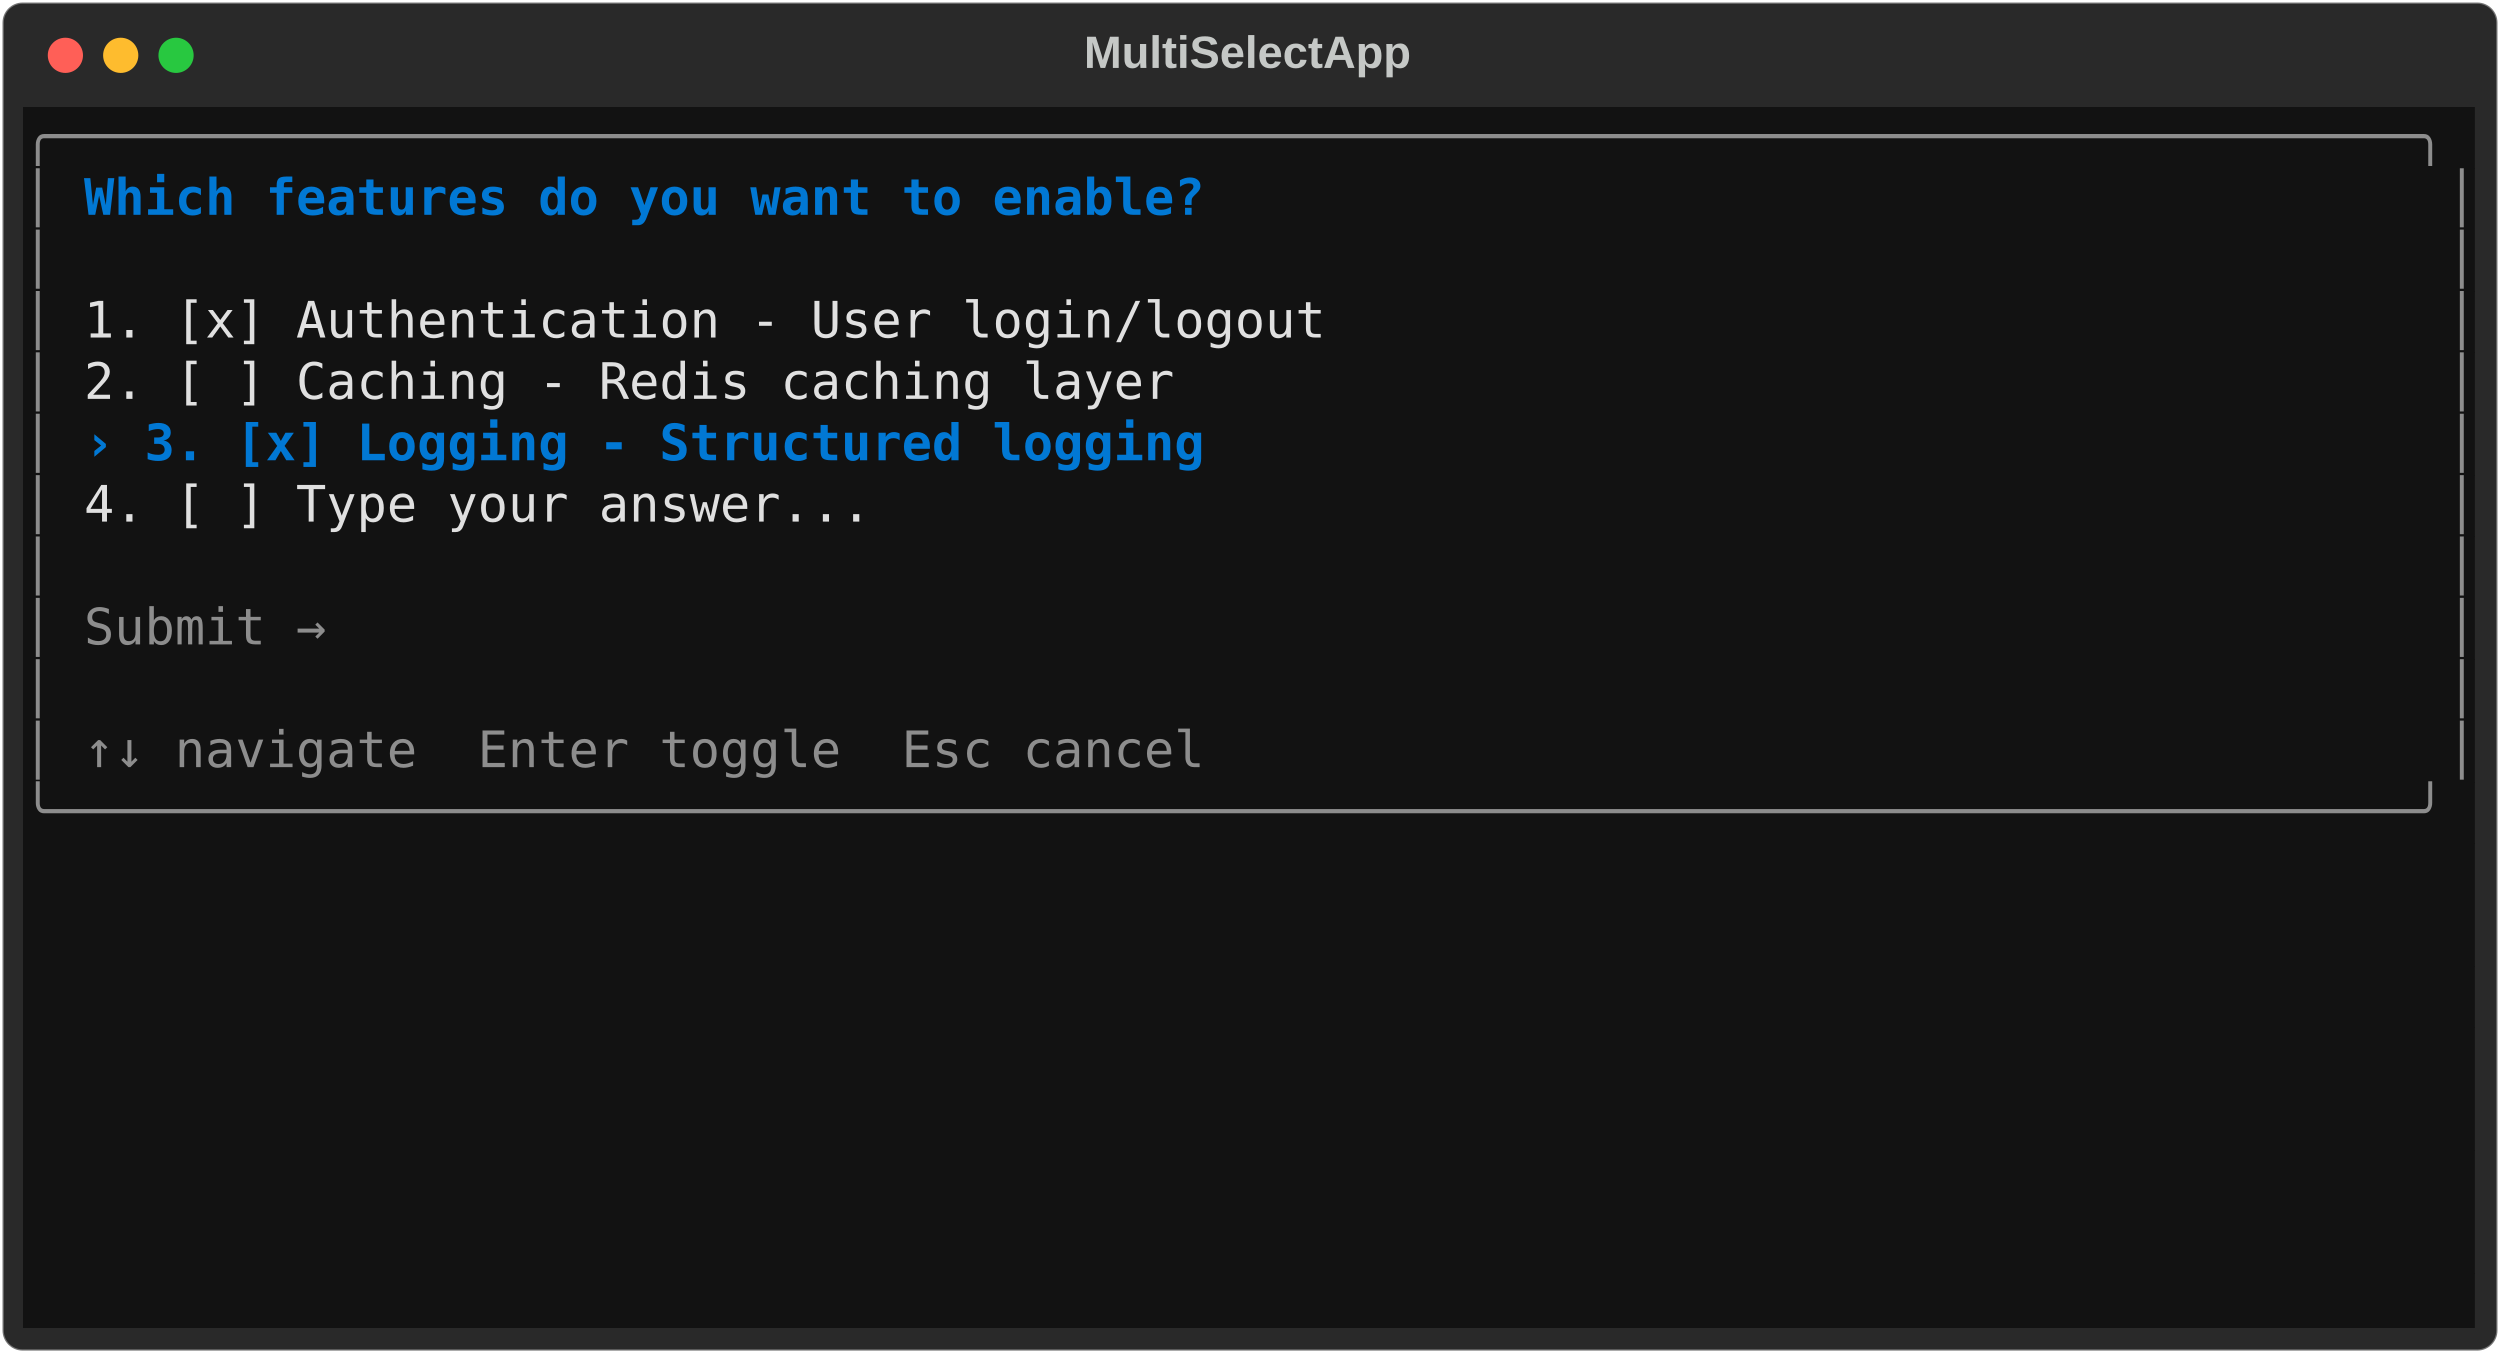
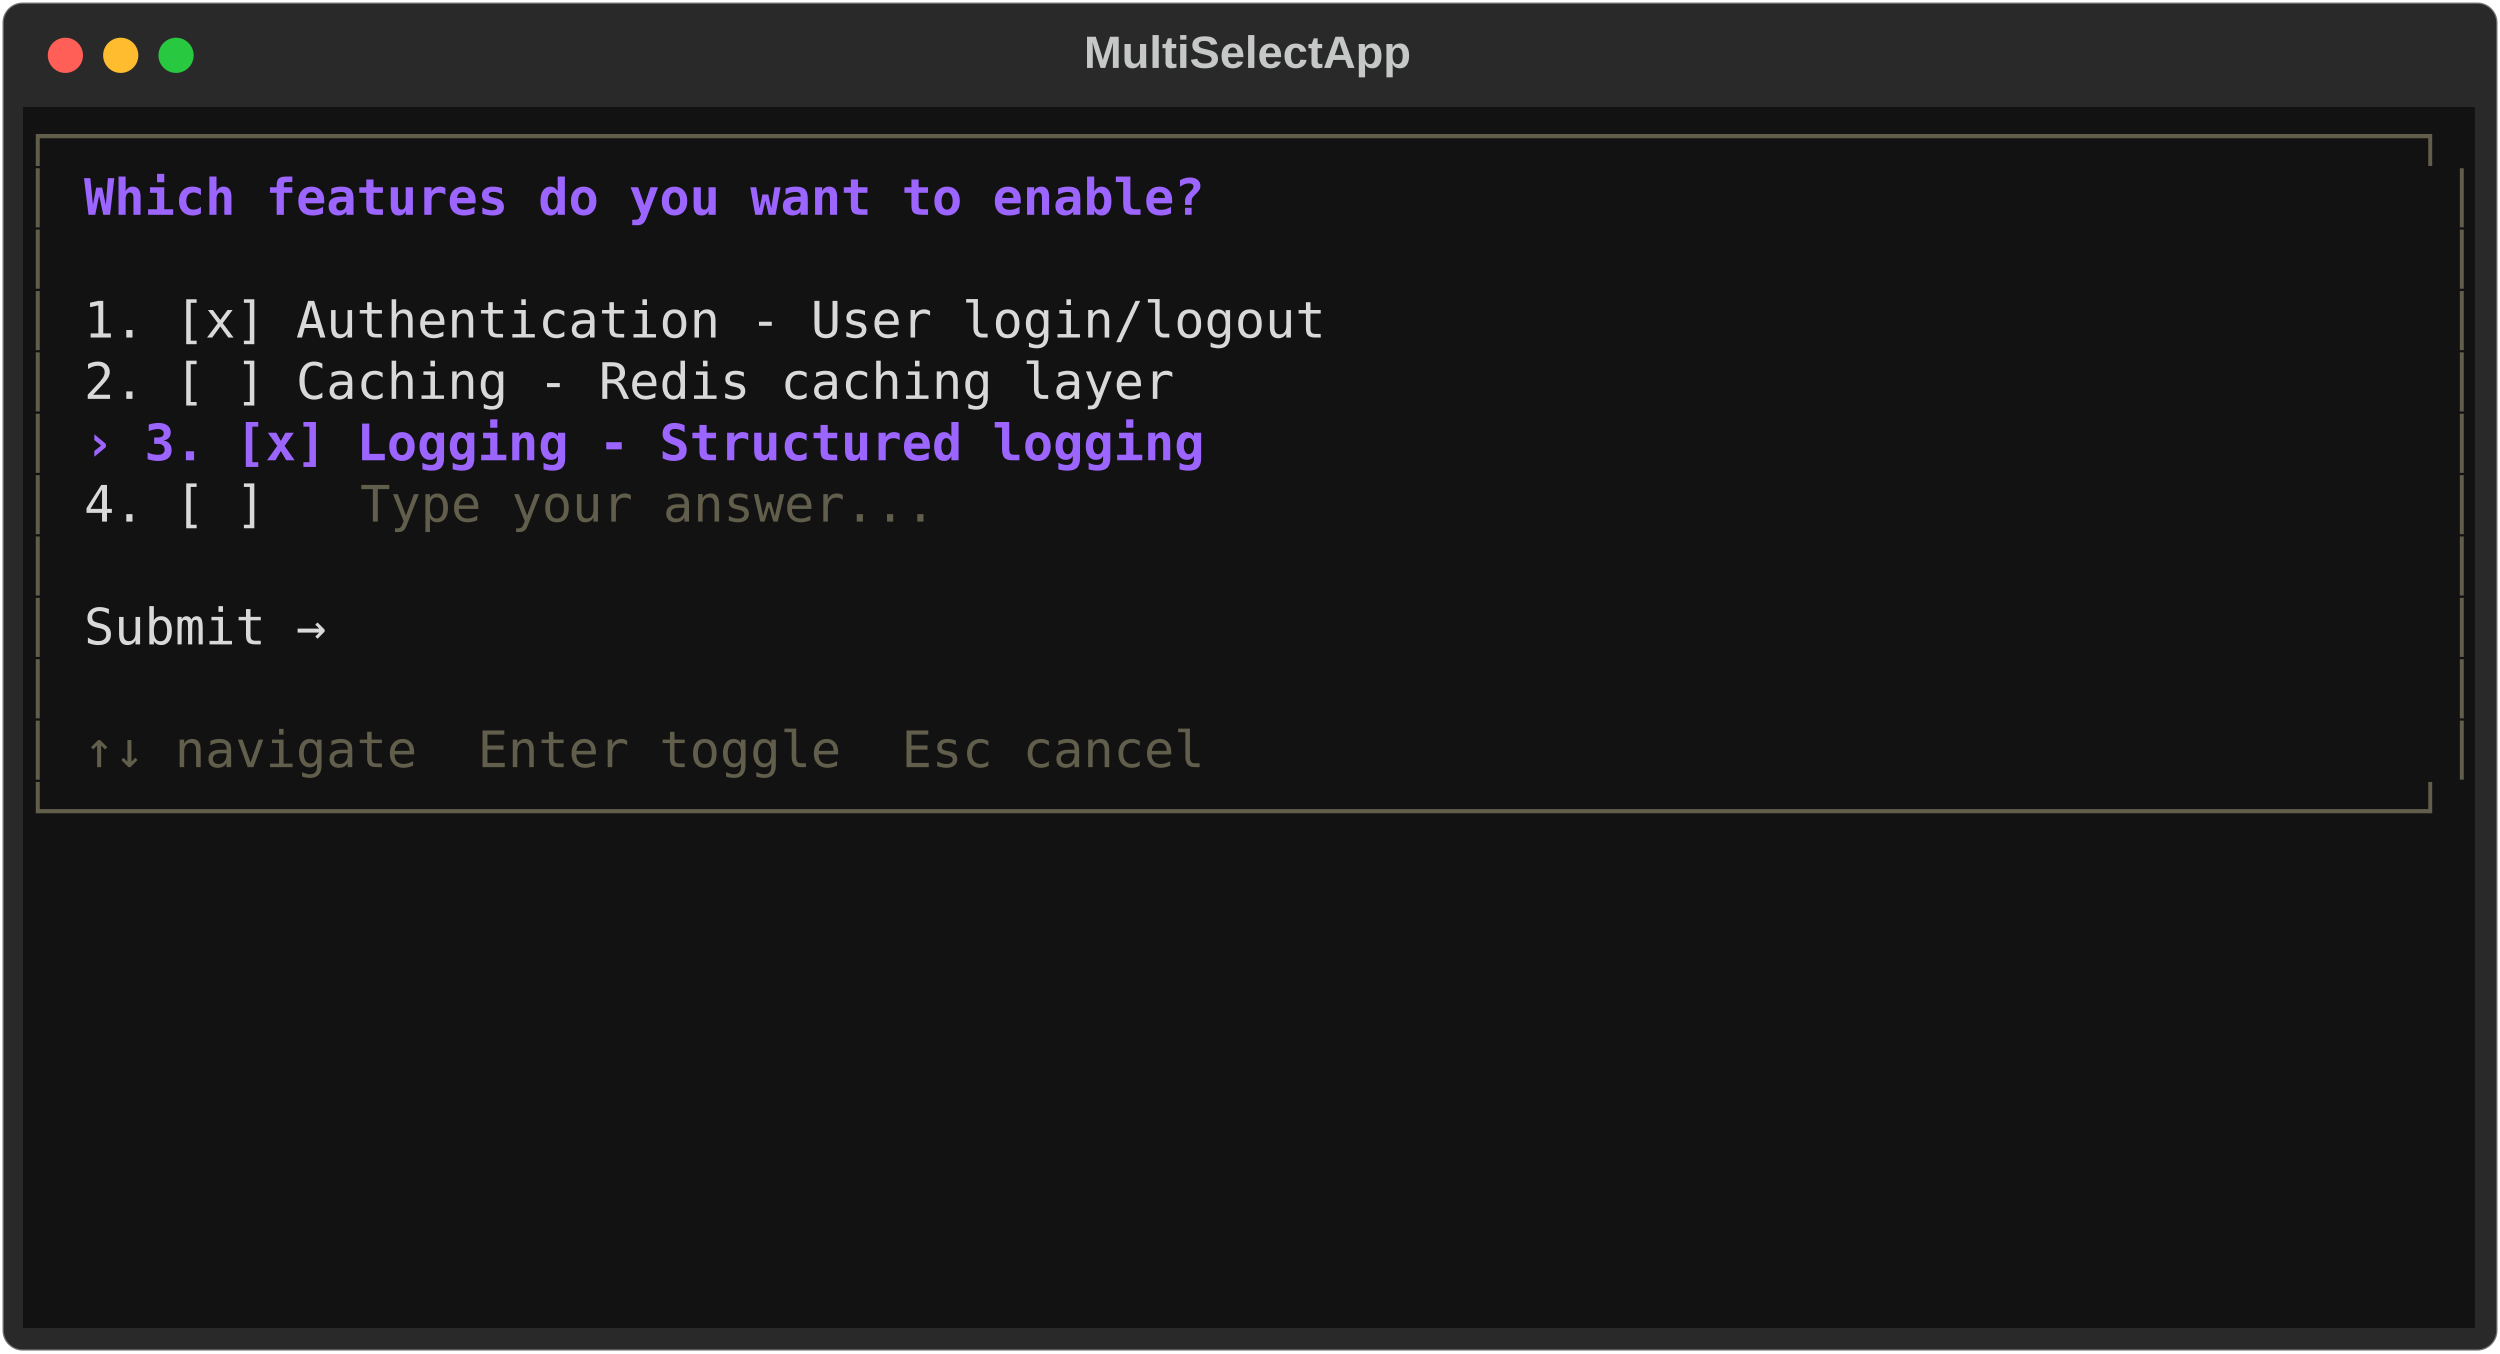
<svg xmlns="http://www.w3.org/2000/svg" class="rich-terminal" viewBox="0 0 994 538.0">
  <style>

    @font-face {
        font-family: "Fira Code";
        src: local("FiraCode-Regular"),
                url("https://cdnjs.cloudflare.com/ajax/libs/firacode/6.2.0/woff2/FiraCode-Regular.woff2") format("woff2"),
                url("https://cdnjs.cloudflare.com/ajax/libs/firacode/6.2.0/woff/FiraCode-Regular.woff") format("woff");
        font-style: normal;
        font-weight: 400;
    }
    @font-face {
        font-family: "Fira Code";
        src: local("FiraCode-Bold"),
                url("https://cdnjs.cloudflare.com/ajax/libs/firacode/6.2.0/woff2/FiraCode-Bold.woff2") format("woff2"),
                url("https://cdnjs.cloudflare.com/ajax/libs/firacode/6.2.0/woff/FiraCode-Bold.woff") format("woff");
        font-style: bold;
        font-weight: 700;
    }

    .terminal-matrix {
        font-family: Fira Code, monospace;
        font-size: 20px;
        line-height: 24.4px;
        font-variant-east-asian: full-width;
    }

    .terminal-title {
        font-size: 18px;
        font-weight: bold;
        font-family: arial;
    }

-     .terminal-r1 { fill: #8d8d8d }
+     .terminal-r1 { fill: #625e4c }
.terminal-r2 { fill: #c5c8c6 }
- .terminal-r3 { fill: #0178d4;font-weight: bold }
- .terminal-r4 { fill: #e0e0e0 }
+ .terminal-r3 { fill: #9d65ff;font-weight: bold }
+ .terminal-r4 { fill: #d9d9d9 }
    </style>
  <defs>
    <clipPath id="terminal-clip-terminal">
      <rect x="0" y="0" width="975.0" height="487.0" />
    </clipPath>
    <clipPath id="terminal-line-0">
      <rect x="0" y="1.5" width="976" height="24.65" />
    </clipPath>
    <clipPath id="terminal-line-1">
      <rect x="0" y="25.9" width="976" height="24.65" />
    </clipPath>
    <clipPath id="terminal-line-2">
      <rect x="0" y="50.3" width="976" height="24.65" />
    </clipPath>
    <clipPath id="terminal-line-3">
      <rect x="0" y="74.7" width="976" height="24.65" />
    </clipPath>
    <clipPath id="terminal-line-4">
      <rect x="0" y="99.1" width="976" height="24.65" />
    </clipPath>
    <clipPath id="terminal-line-5">
      <rect x="0" y="123.5" width="976" height="24.65" />
    </clipPath>
    <clipPath id="terminal-line-6">
      <rect x="0" y="147.9" width="976" height="24.65" />
    </clipPath>
    <clipPath id="terminal-line-7">
      <rect x="0" y="172.3" width="976" height="24.65" />
    </clipPath>
    <clipPath id="terminal-line-8">
      <rect x="0" y="196.7" width="976" height="24.65" />
    </clipPath>
    <clipPath id="terminal-line-9">
      <rect x="0" y="221.1" width="976" height="24.65" />
    </clipPath>
    <clipPath id="terminal-line-10">
      <rect x="0" y="245.5" width="976" height="24.65" />
    </clipPath>
    <clipPath id="terminal-line-11">
      <rect x="0" y="269.9" width="976" height="24.65" />
    </clipPath>
    <clipPath id="terminal-line-12">
      <rect x="0" y="294.3" width="976" height="24.65" />
    </clipPath>
    <clipPath id="terminal-line-13">
      <rect x="0" y="318.7" width="976" height="24.65" />
    </clipPath>
    <clipPath id="terminal-line-14">
      <rect x="0" y="343.1" width="976" height="24.65" />
    </clipPath>
    <clipPath id="terminal-line-15">
      <rect x="0" y="367.5" width="976" height="24.65" />
    </clipPath>
    <clipPath id="terminal-line-16">
      <rect x="0" y="391.9" width="976" height="24.65" />
    </clipPath>
    <clipPath id="terminal-line-17">
      <rect x="0" y="416.3" width="976" height="24.65" />
    </clipPath>
    <clipPath id="terminal-line-18">
      <rect x="0" y="440.7" width="976" height="24.65" />
    </clipPath>
  </defs>
  <rect fill="#292929" stroke="rgba(255,255,255,0.35)" stroke-width="1" x="1" y="1" width="992" height="536" rx="8" />
  <text class="terminal-title" fill="#c5c8c6" text-anchor="middle" x="496" y="27">MultiSelectApp</text>
  <g transform="translate(26,22)">
    <circle cx="0" cy="0" r="7" fill="#ff5f57" />
    <circle cx="22" cy="0" r="7" fill="#febc2e" />
    <circle cx="44" cy="0" r="7" fill="#28c840" />
  </g>
  <g transform="translate(9, 41)" clip-path="url(#terminal-clip-terminal)">
    <rect fill="#121212" x="0" y="1.5" width="976" height="24.65" shape-rendering="crispEdges" />
    <rect fill="#121212" x="0" y="25.9" width="12.2" height="24.65" shape-rendering="crispEdges" />
    <rect fill="#121212" x="12.2" y="25.9" width="12.2" height="24.65" shape-rendering="crispEdges" />
    <rect fill="#121212" x="24.4" y="25.9" width="451.4" height="24.65" shape-rendering="crispEdges" />
    <rect fill="#121212" x="475.8" y="25.9" width="488" height="24.65" shape-rendering="crispEdges" />
    <rect fill="#121212" x="963.8" y="25.9" width="12.2" height="24.65" shape-rendering="crispEdges" />
    <rect fill="#121212" x="0" y="50.3" width="12.2" height="24.65" shape-rendering="crispEdges" />
    <rect fill="#121212" x="12.2" y="50.3" width="951.6" height="24.65" shape-rendering="crispEdges" />
    <rect fill="#121212" x="963.8" y="50.3" width="12.2" height="24.65" shape-rendering="crispEdges" />
    <rect fill="#121212" x="0" y="74.7" width="12.2" height="24.65" shape-rendering="crispEdges" />
    <rect fill="#121212" x="12.2" y="74.7" width="12.2" height="24.65" shape-rendering="crispEdges" />
    <rect fill="#121212" x="24.4" y="74.7" width="524.6" height="24.65" shape-rendering="crispEdges" />
    <rect fill="#121212" x="549" y="74.7" width="414.8" height="24.65" shape-rendering="crispEdges" />
    <rect fill="#121212" x="963.8" y="74.7" width="12.2" height="24.65" shape-rendering="crispEdges" />
    <rect fill="#121212" x="0" y="99.1" width="12.2" height="24.65" shape-rendering="crispEdges" />
    <rect fill="#121212" x="12.2" y="99.1" width="12.2" height="24.65" shape-rendering="crispEdges" />
    <rect fill="#121212" x="24.4" y="99.1" width="463.6" height="24.65" shape-rendering="crispEdges" />
    <rect fill="#121212" x="488" y="99.1" width="475.8" height="24.65" shape-rendering="crispEdges" />
    <rect fill="#121212" x="963.8" y="99.1" width="12.2" height="24.65" shape-rendering="crispEdges" />
    <rect fill="#121212" x="0" y="123.5" width="12.2" height="24.65" shape-rendering="crispEdges" />
    <rect fill="#121212" x="12.2" y="123.5" width="12.2" height="24.65" shape-rendering="crispEdges" />
    <rect fill="#121212" x="24.4" y="123.5" width="451.4" height="24.65" shape-rendering="crispEdges" />
    <rect fill="#121212" x="475.8" y="123.5" width="488" height="24.65" shape-rendering="crispEdges" />
    <rect fill="#121212" x="963.8" y="123.5" width="12.2" height="24.65" shape-rendering="crispEdges" />
    <rect fill="#121212" x="0" y="147.9" width="12.2" height="24.65" shape-rendering="crispEdges" />
    <rect fill="#121212" x="12.2" y="147.9" width="12.2" height="24.65" shape-rendering="crispEdges" />
-     <rect fill="#121212" x="24.4" y="147.9" width="341.6" height="24.65" shape-rendering="crispEdges" />
+     <rect fill="#121212" x="24.4" y="147.9" width="109.8" height="24.65" shape-rendering="crispEdges" />
+     <rect fill="#121212" x="134.2" y="147.9" width="231.8" height="24.65" shape-rendering="crispEdges" />
    <rect fill="#121212" x="366" y="147.9" width="597.8" height="24.65" shape-rendering="crispEdges" />
    <rect fill="#121212" x="963.8" y="147.9" width="12.2" height="24.65" shape-rendering="crispEdges" />
    <rect fill="#121212" x="0" y="172.3" width="12.2" height="24.65" shape-rendering="crispEdges" />
    <rect fill="#121212" x="12.2" y="172.3" width="951.6" height="24.65" shape-rendering="crispEdges" />
    <rect fill="#121212" x="963.8" y="172.3" width="12.2" height="24.65" shape-rendering="crispEdges" />
    <rect fill="#121212" x="0" y="196.7" width="12.2" height="24.65" shape-rendering="crispEdges" />
    <rect fill="#121212" x="12.2" y="196.7" width="12.2" height="24.65" shape-rendering="crispEdges" />
    <rect fill="#121212" x="24.4" y="196.7" width="158.6" height="24.65" shape-rendering="crispEdges" />
    <rect fill="#121212" x="183" y="196.7" width="780.8" height="24.65" shape-rendering="crispEdges" />
    <rect fill="#121212" x="963.8" y="196.7" width="12.2" height="24.65" shape-rendering="crispEdges" />
    <rect fill="#121212" x="0" y="221.1" width="12.2" height="24.65" shape-rendering="crispEdges" />
    <rect fill="#121212" x="12.2" y="221.1" width="951.6" height="24.65" shape-rendering="crispEdges" />
    <rect fill="#121212" x="963.8" y="221.1" width="12.2" height="24.65" shape-rendering="crispEdges" />
    <rect fill="#121212" x="0" y="245.5" width="12.2" height="24.65" shape-rendering="crispEdges" />
    <rect fill="#121212" x="12.2" y="245.5" width="12.2" height="24.65" shape-rendering="crispEdges" />
    <rect fill="#121212" x="24.4" y="245.5" width="451.4" height="24.65" shape-rendering="crispEdges" />
    <rect fill="#121212" x="475.8" y="245.5" width="488" height="24.65" shape-rendering="crispEdges" />
    <rect fill="#121212" x="963.8" y="245.5" width="12.2" height="24.65" shape-rendering="crispEdges" />
    <rect fill="#121212" x="0" y="269.9" width="976" height="24.65" shape-rendering="crispEdges" />
    <rect fill="#121212" x="0" y="294.3" width="976" height="24.65" shape-rendering="crispEdges" />
    <rect fill="#121212" x="0" y="318.7" width="976" height="24.65" shape-rendering="crispEdges" />
    <rect fill="#121212" x="0" y="343.1" width="976" height="24.65" shape-rendering="crispEdges" />
    <rect fill="#121212" x="0" y="367.5" width="976" height="24.65" shape-rendering="crispEdges" />
    <rect fill="#121212" x="0" y="391.9" width="976" height="24.65" shape-rendering="crispEdges" />
    <rect fill="#121212" x="0" y="416.3" width="976" height="24.65" shape-rendering="crispEdges" />
    <rect fill="#121212" x="0" y="440.7" width="976" height="24.65" shape-rendering="crispEdges" />
    <rect fill="#121212" x="0" y="465.1" width="976" height="24.65" shape-rendering="crispEdges" />
    <g class="terminal-matrix">
-       <text class="terminal-r1" x="0" y="20" textLength="976" clip-path="url(#terminal-line-0)">╭──────────────────────────────────────────────────────────────────────────────╮</text>
+       <text class="terminal-r1" x="0" y="20" textLength="976" clip-path="url(#terminal-line-0)">┌──────────────────────────────────────────────────────────────────────────────┐</text>
      <text class="terminal-r2" x="976" y="20" textLength="12.2" clip-path="url(#terminal-line-0)">
</text>
      <text class="terminal-r1" x="0" y="44.4" textLength="12.2" clip-path="url(#terminal-line-1)">│</text>
      <text class="terminal-r3" x="24.4" y="44.4" textLength="451.4" clip-path="url(#terminal-line-1)">Which features do you want to enable?</text>
      <text class="terminal-r1" x="963.8" y="44.4" textLength="12.2" clip-path="url(#terminal-line-1)">│</text>
      <text class="terminal-r2" x="976" y="44.4" textLength="12.2" clip-path="url(#terminal-line-1)">
</text>
      <text class="terminal-r1" x="0" y="68.8" textLength="12.2" clip-path="url(#terminal-line-2)">│</text>
      <text class="terminal-r1" x="963.8" y="68.8" textLength="12.2" clip-path="url(#terminal-line-2)">│</text>
      <text class="terminal-r2" x="976" y="68.8" textLength="12.2" clip-path="url(#terminal-line-2)">
</text>
      <text class="terminal-r1" x="0" y="93.2" textLength="12.2" clip-path="url(#terminal-line-3)">│</text>
      <text class="terminal-r4" x="24.4" y="93.2" textLength="524.6" clip-path="url(#terminal-line-3)">  1. [x] Authentication - User login/logout</text>
      <text class="terminal-r1" x="963.8" y="93.2" textLength="12.2" clip-path="url(#terminal-line-3)">│</text>
      <text class="terminal-r2" x="976" y="93.2" textLength="12.2" clip-path="url(#terminal-line-3)">
</text>
      <text class="terminal-r1" x="0" y="117.6" textLength="12.2" clip-path="url(#terminal-line-4)">│</text>
      <text class="terminal-r4" x="24.4" y="117.6" textLength="463.6" clip-path="url(#terminal-line-4)">  2. [ ] Caching - Redis caching layer</text>
      <text class="terminal-r1" x="963.8" y="117.6" textLength="12.2" clip-path="url(#terminal-line-4)">│</text>
      <text class="terminal-r2" x="976" y="117.6" textLength="12.2" clip-path="url(#terminal-line-4)">
</text>
      <text class="terminal-r1" x="0" y="142" textLength="12.2" clip-path="url(#terminal-line-5)">│</text>
      <text class="terminal-r3" x="24.4" y="142" textLength="451.4" clip-path="url(#terminal-line-5)">› 3. [x] Logging - Structured logging</text>
      <text class="terminal-r1" x="963.8" y="142" textLength="12.2" clip-path="url(#terminal-line-5)">│</text>
      <text class="terminal-r2" x="976" y="142" textLength="12.2" clip-path="url(#terminal-line-5)">
</text>
      <text class="terminal-r1" x="0" y="166.4" textLength="12.2" clip-path="url(#terminal-line-6)">│</text>
-       <text class="terminal-r4" x="24.4" y="166.4" textLength="341.6" clip-path="url(#terminal-line-6)">  4. [ ] Type your answer...</text>
+       <text class="terminal-r4" x="24.4" y="166.4" textLength="109.8" clip-path="url(#terminal-line-6)">  4. [ ] </text>
+       <text class="terminal-r1" x="134.2" y="166.4" textLength="231.8" clip-path="url(#terminal-line-6)">Type your answer...</text>
      <text class="terminal-r1" x="963.8" y="166.4" textLength="12.2" clip-path="url(#terminal-line-6)">│</text>
      <text class="terminal-r2" x="976" y="166.4" textLength="12.2" clip-path="url(#terminal-line-6)">
</text>
      <text class="terminal-r1" x="0" y="190.8" textLength="12.2" clip-path="url(#terminal-line-7)">│</text>
      <text class="terminal-r1" x="963.8" y="190.8" textLength="12.2" clip-path="url(#terminal-line-7)">│</text>
      <text class="terminal-r2" x="976" y="190.8" textLength="12.2" clip-path="url(#terminal-line-7)">
</text>
      <text class="terminal-r1" x="0" y="215.2" textLength="12.2" clip-path="url(#terminal-line-8)">│</text>
-       <text class="terminal-r1" x="24.4" y="215.2" textLength="158.6" clip-path="url(#terminal-line-8)">     Submit →</text>
+       <text class="terminal-r4" x="24.4" y="215.2" textLength="158.6" clip-path="url(#terminal-line-8)">     Submit →</text>
      <text class="terminal-r1" x="963.8" y="215.2" textLength="12.2" clip-path="url(#terminal-line-8)">│</text>
      <text class="terminal-r2" x="976" y="215.2" textLength="12.2" clip-path="url(#terminal-line-8)">
</text>
      <text class="terminal-r1" x="0" y="239.6" textLength="12.2" clip-path="url(#terminal-line-9)">│</text>
      <text class="terminal-r1" x="963.8" y="239.6" textLength="12.2" clip-path="url(#terminal-line-9)">│</text>
      <text class="terminal-r2" x="976" y="239.6" textLength="12.2" clip-path="url(#terminal-line-9)">
</text>
      <text class="terminal-r1" x="0" y="264" textLength="12.2" clip-path="url(#terminal-line-10)">│</text>
      <text class="terminal-r1" x="24.4" y="264" textLength="451.4" clip-path="url(#terminal-line-10)">↑↓ navigate  Enter toggle  Esc cancel</text>
      <text class="terminal-r1" x="963.8" y="264" textLength="12.2" clip-path="url(#terminal-line-10)">│</text>
      <text class="terminal-r2" x="976" y="264" textLength="12.2" clip-path="url(#terminal-line-10)">
</text>
-       <text class="terminal-r1" x="0" y="288.4" textLength="976" clip-path="url(#terminal-line-11)">╰──────────────────────────────────────────────────────────────────────────────╯</text>
+       <text class="terminal-r1" x="0" y="288.4" textLength="976" clip-path="url(#terminal-line-11)">└──────────────────────────────────────────────────────────────────────────────┘</text>
      <text class="terminal-r2" x="976" y="288.4" textLength="12.2" clip-path="url(#terminal-line-11)">
</text>
      <text class="terminal-r2" x="976" y="312.8" textLength="12.2" clip-path="url(#terminal-line-12)">
</text>
      <text class="terminal-r2" x="976" y="337.2" textLength="12.2" clip-path="url(#terminal-line-13)">
</text>
      <text class="terminal-r2" x="976" y="361.6" textLength="12.2" clip-path="url(#terminal-line-14)">
</text>
      <text class="terminal-r2" x="976" y="386" textLength="12.2" clip-path="url(#terminal-line-15)">
</text>
      <text class="terminal-r2" x="976" y="410.4" textLength="12.2" clip-path="url(#terminal-line-16)">
</text>
      <text class="terminal-r2" x="976" y="434.8" textLength="12.2" clip-path="url(#terminal-line-17)">
</text>
      <text class="terminal-r2" x="976" y="459.2" textLength="12.2" clip-path="url(#terminal-line-18)">
</text>
    </g>
  </g>
</svg>
